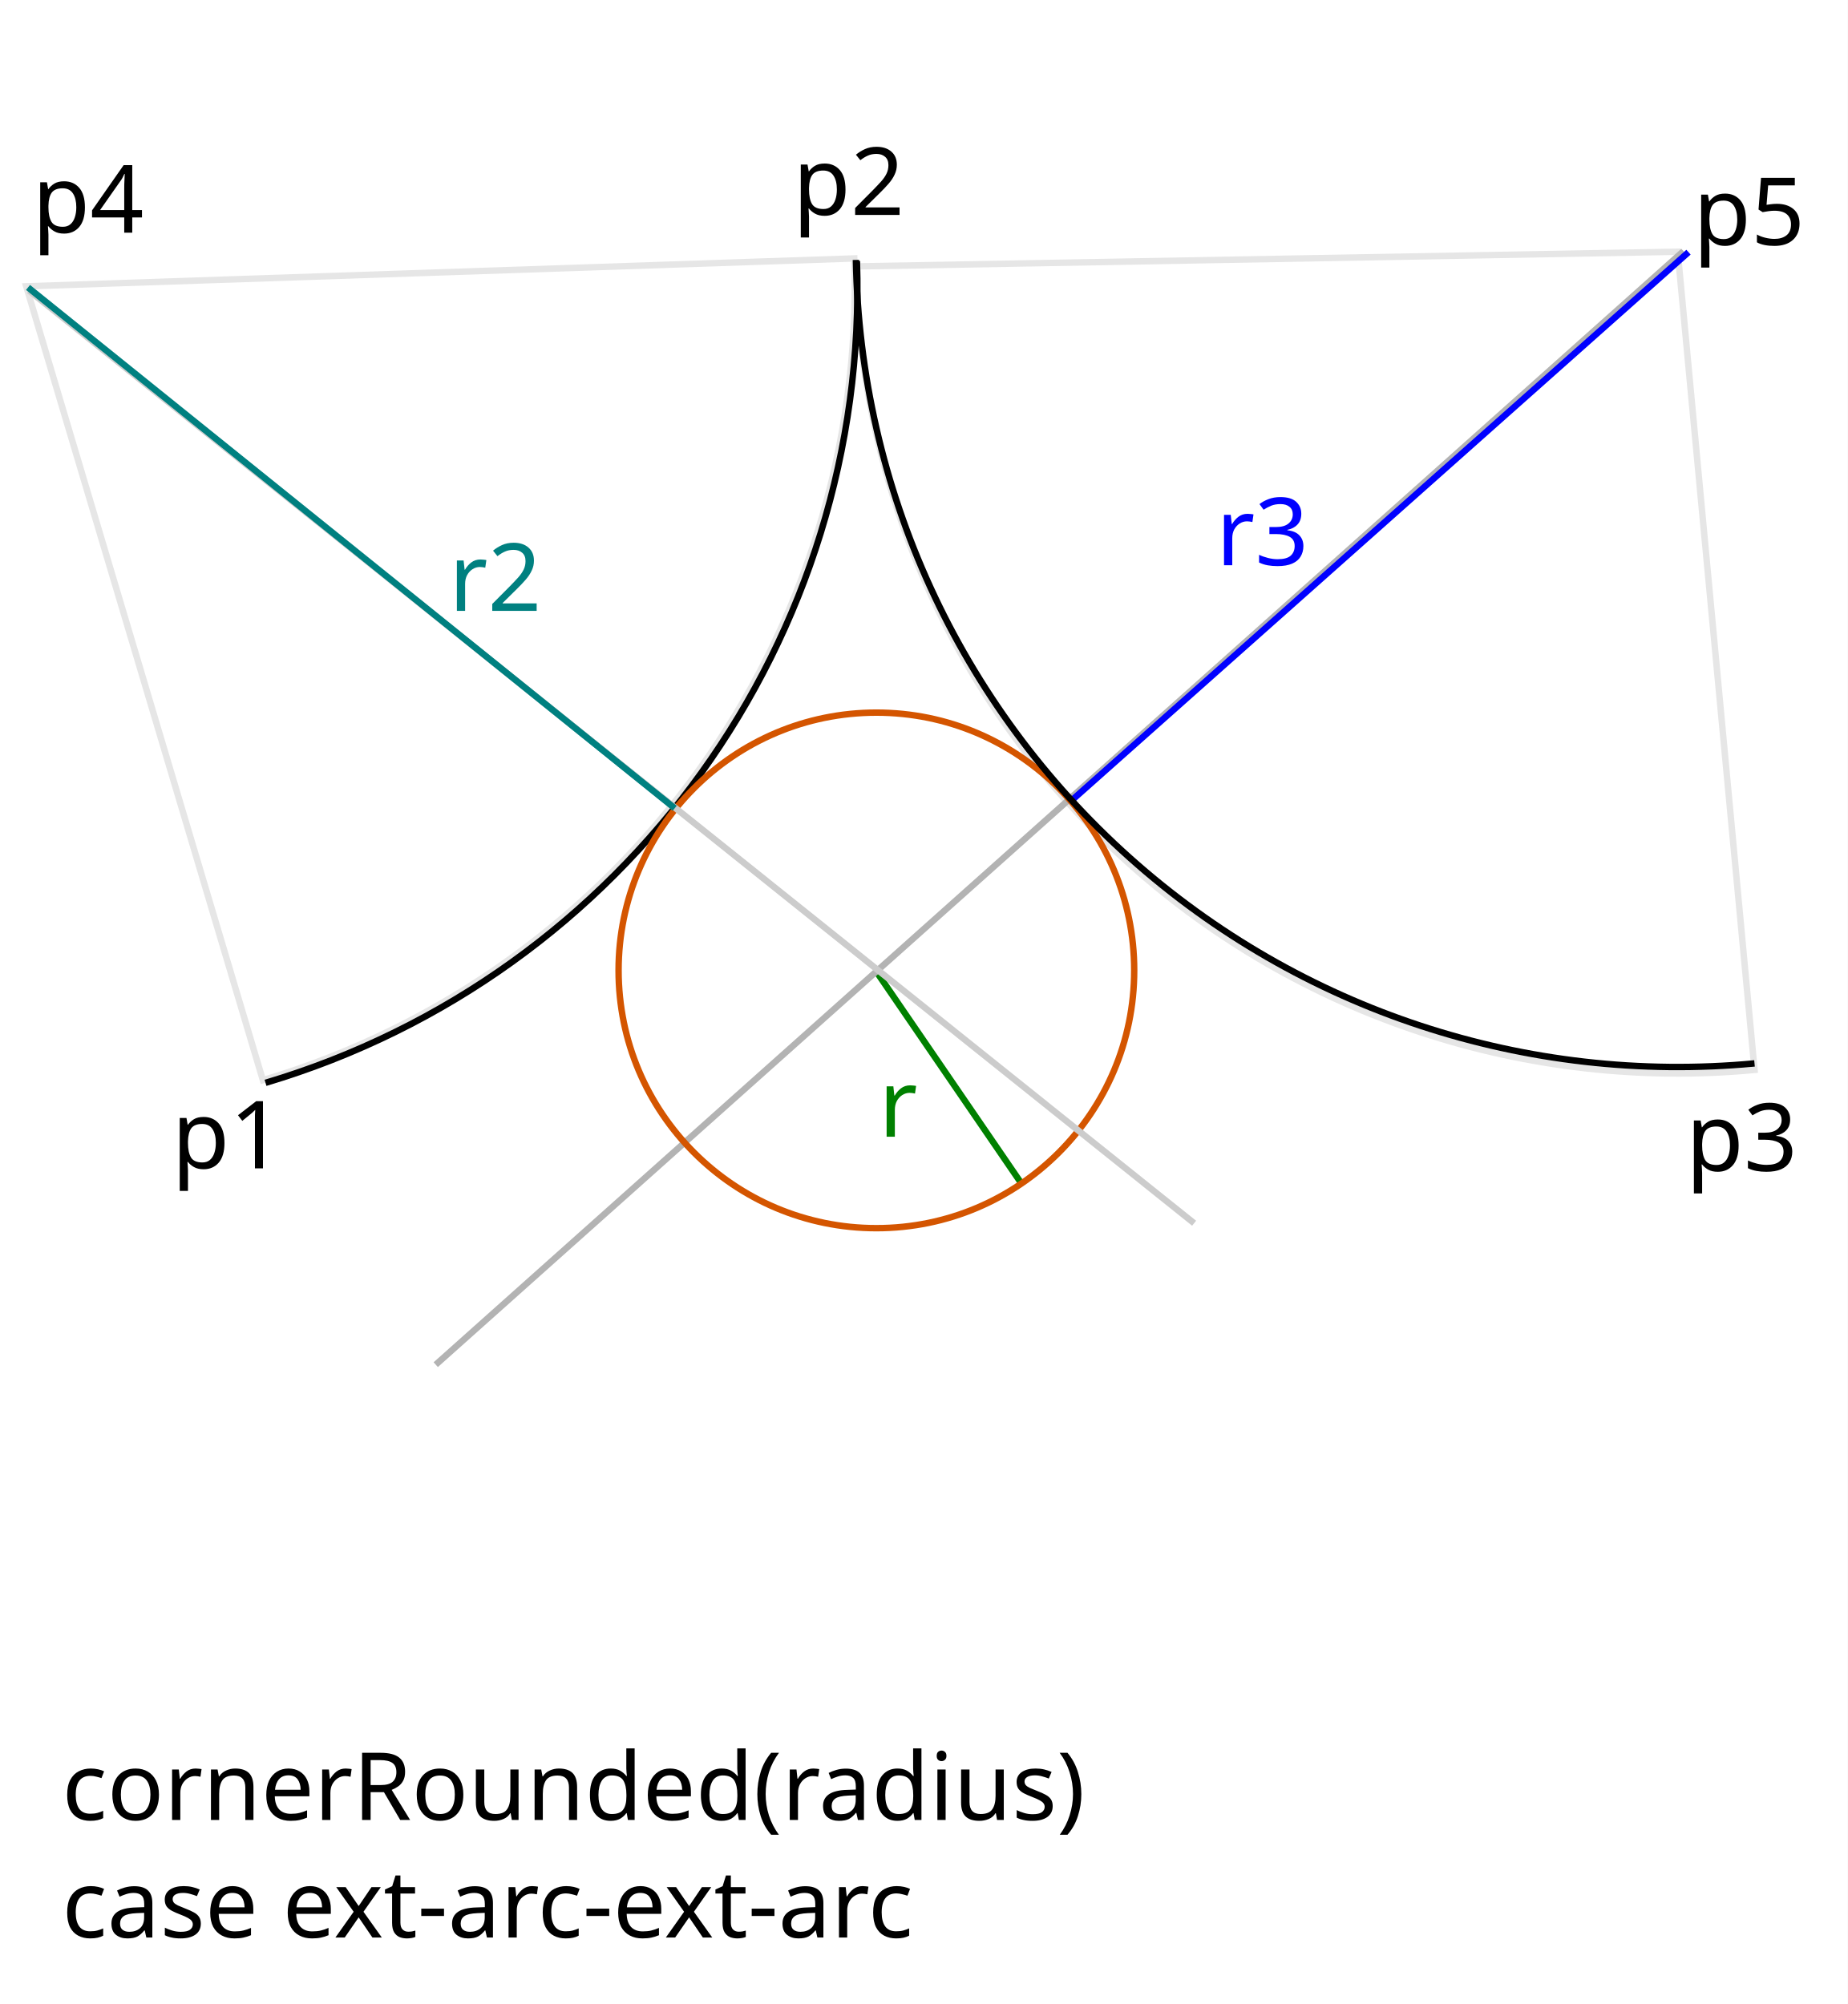
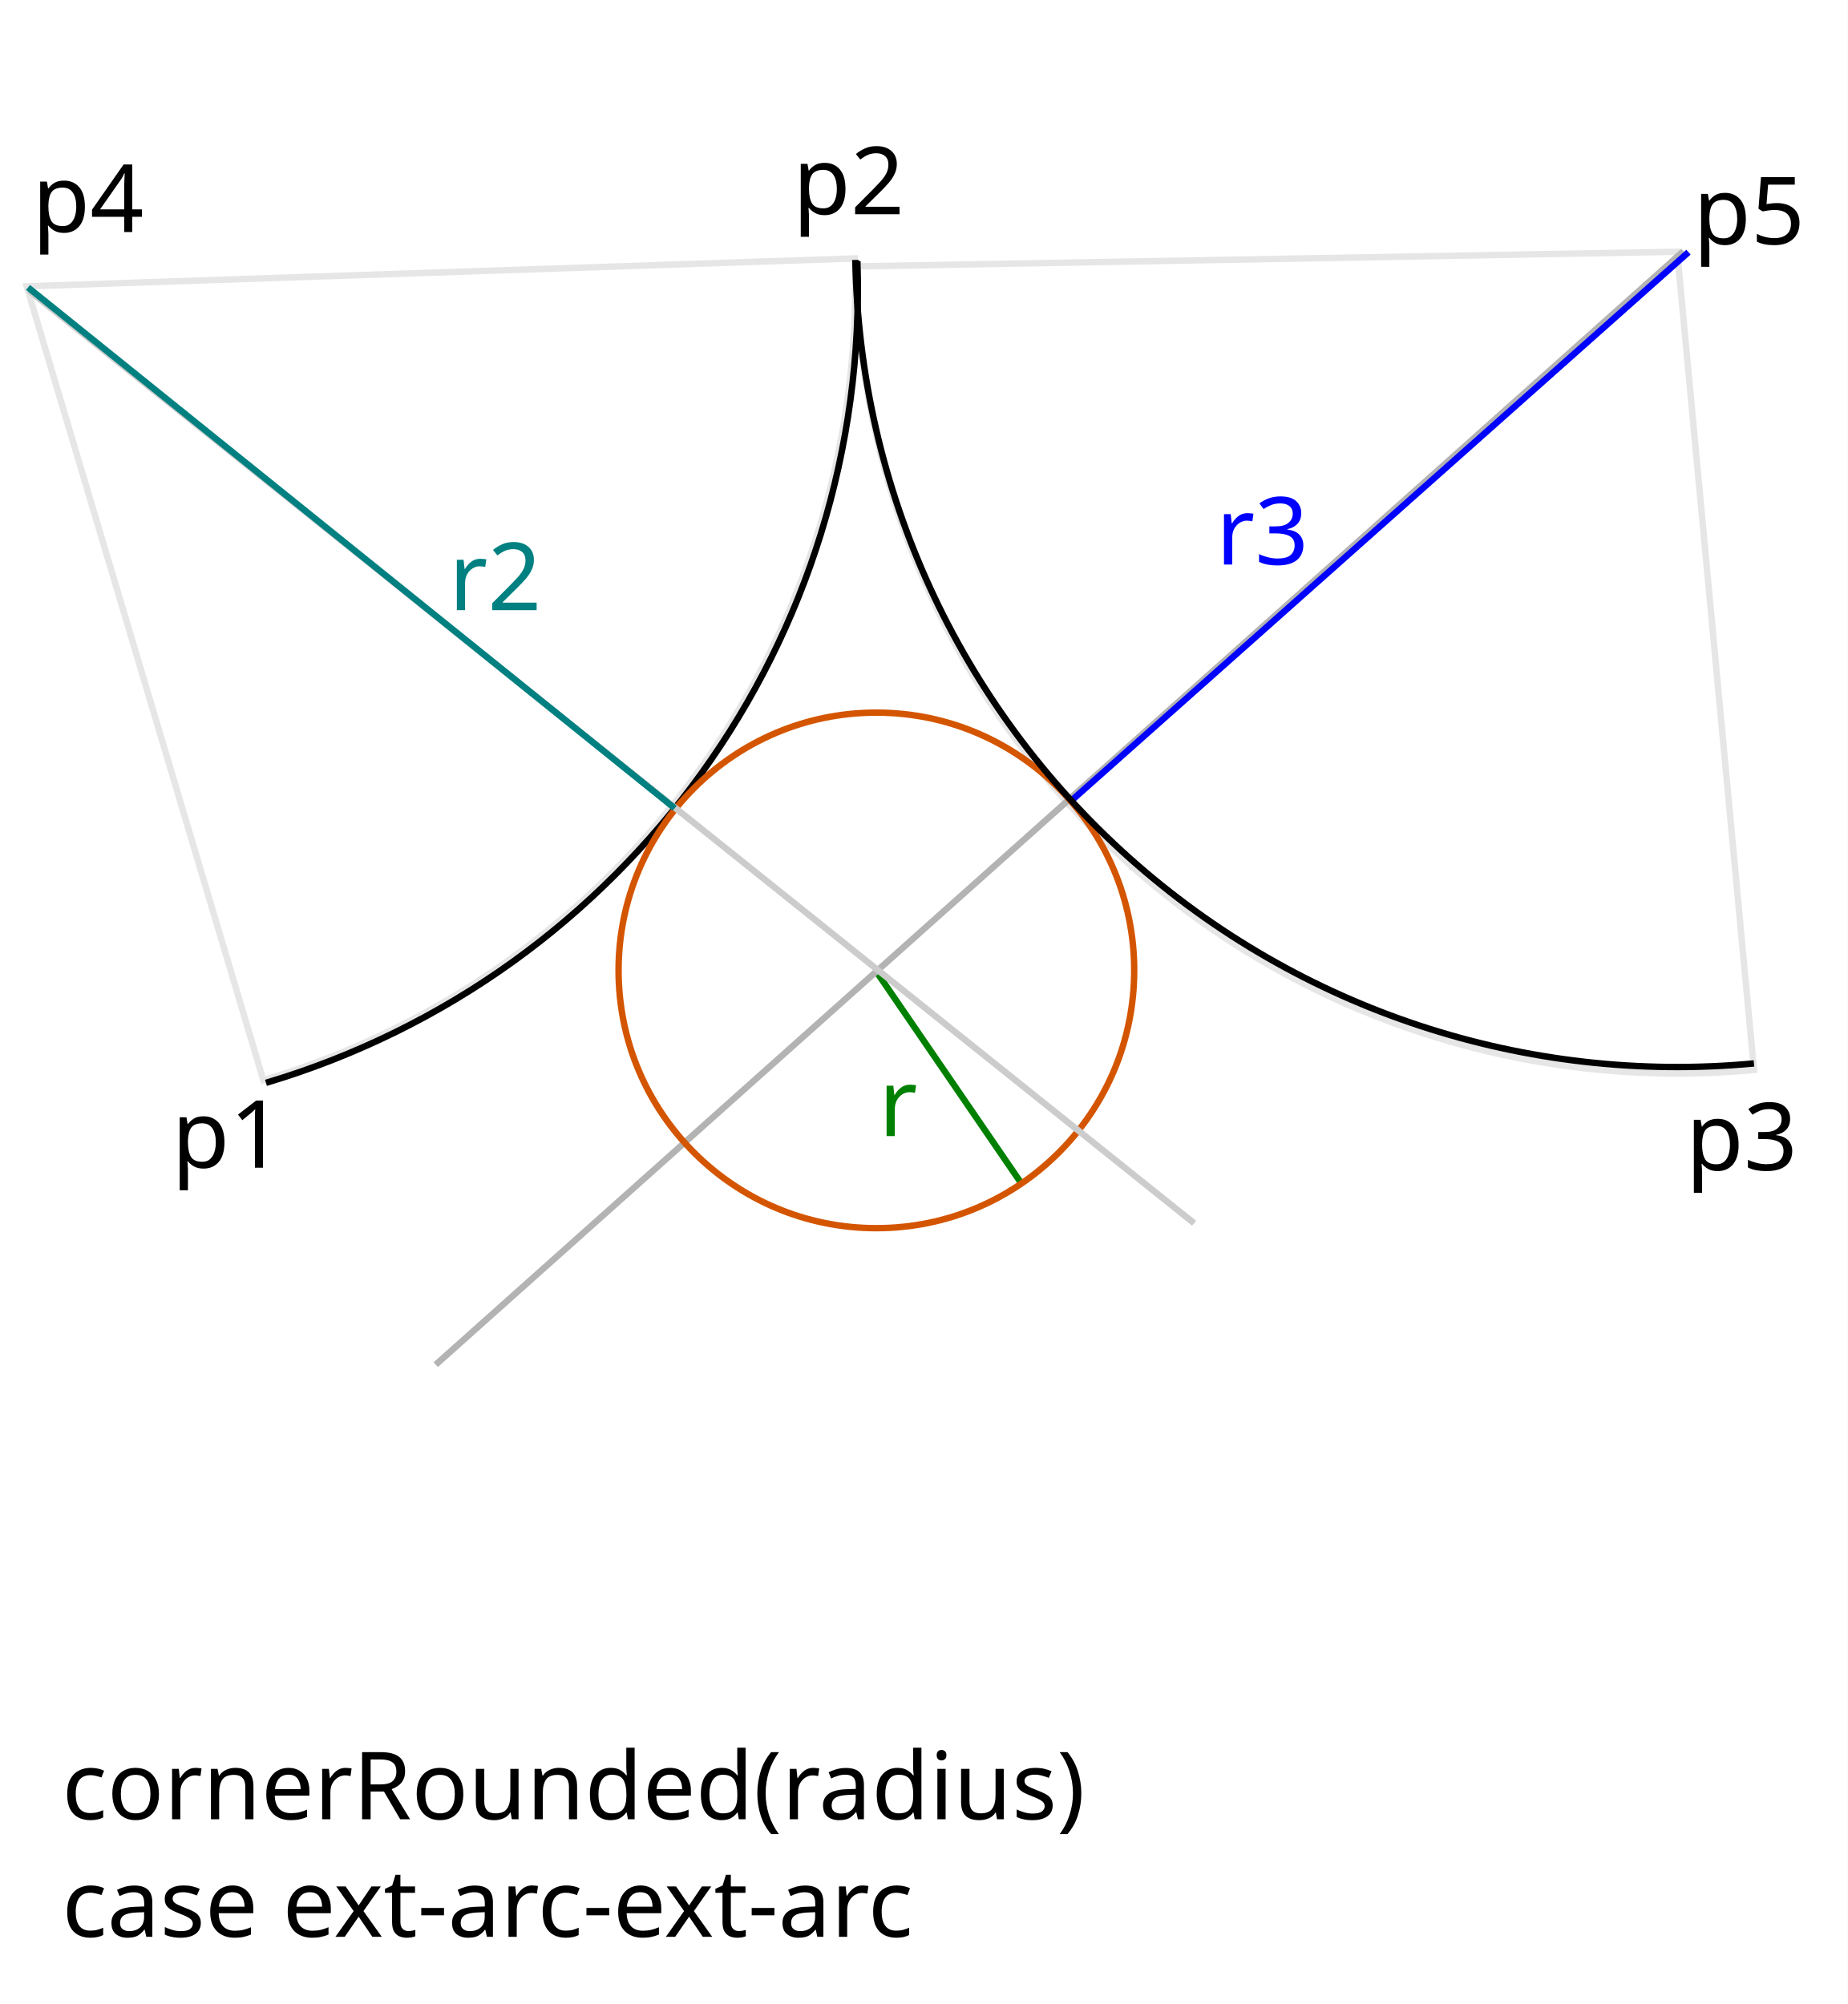
<svg xmlns="http://www.w3.org/2000/svg" width="288.04" height="312.453" viewBox="0 0 76.211 82.67">
  <defs>
    <path id="a" d="M86.405 8251.748h70.081v57.682H86.405z" />
    <path id="b" d="M204.843 8338.396h83.853v42.639h-83.853z" />
    <path id="c" d="M343.183 8353.117h64.675v45.493h-64.675z" />
    <path id="d" d="M307.065 8197.744h48.525v24.999h-48.525z" />
    <path id="e" d="M79.05 8300.684h229.944v49.053H79.05z" />
    <path id="f" d="M251.717 8436.273h62.168v32.45h-62.168z" />
    <path id="g" d="M420.706 8448.941h77.717v48.312h-77.717z" />
    <path id="h" d="M439.933 9157.379h51.896v43.121h-51.896z" />
    <path id="i" d="M310.892 9159.202h33.539v27.888h-33.539z" />
  </defs>
-   <g transform="translate(-22.74762,-2565.459)">
+   <g transform="translate(-22.748 -2565.459)">
    <path d="M22.88 2565.591h75.946v82.406H22.88z" style="fill:#fff;stroke:#fff;stroke-width:.265" />
-     <text xml:space="preserve" style="font-size:14.667px;line-height:1.25;font-family:sans-serif;white-space:pre;shape-inside:url(#a);display:inline" transform="matrix(0.2645833,0,0,0.2645833,6.970161,426.948)">
+     <text xml:space="preserve" style="font-size:14.667px;line-height:1.25;font-family:sans-serif;white-space:pre;shape-inside:url(#a);display:inline" transform="matrix(.26458 0 0 .26458 6.97 426.948)">
      <tspan x="86.404" y="8264.725">p1</tspan>
    </text>
-     <text xml:space="preserve" style="font-size:14.667px;line-height:1.25;font-family:sans-serif;white-space:pre;shape-inside:url(#b);display:inline" transform="matrix(0.2645833,0,0,0.2645833,1.247795,364.6923)">
+     <text xml:space="preserve" style="font-size:14.667px;line-height:1.25;font-family:sans-serif;white-space:pre;shape-inside:url(#b);display:inline" transform="matrix(.26458 0 0 .26458 1.248 364.692)">
      <tspan x="204.844" y="8351.371">p2</tspan>
    </text>
-     <text xml:space="preserve" style="font-size:14.667px;line-height:1.25;font-family:sans-serif;white-space:pre;shape-inside:url(#c);display:inline" transform="matrix(0.2645833,0,0,0.2645833,1.482522,400.2323)">
+     <text xml:space="preserve" style="font-size:14.667px;line-height:1.25;font-family:sans-serif;white-space:pre;shape-inside:url(#c);display:inline" transform="matrix(.26458 0 0 .26458 1.483 400.232)">
      <tspan x="343.182" y="8366.094">p3</tspan>
    </text>
    <path d="m58.921 2605.579 6.006 8.775" style="fill:none;stroke:green;stroke-width:.265px;stroke-linecap:butt;stroke-linejoin:miter;stroke-opacity:1" />
-     <text xml:space="preserve" style="font-size:14.667px;line-height:1.25;font-family:sans-serif;white-space:pre;shape-inside:url(#d);display:inline;fill:green" transform="matrix(0.2645833,0,0,0.2645833,-22.25685,439.9324)">
+     <text xml:space="preserve" style="font-size:14.667px;line-height:1.25;font-family:sans-serif;white-space:pre;shape-inside:url(#d);display:inline;fill:green" transform="matrix(.26458 0 0 .26458 -22.257 439.932)">
      <tspan x="307.064" y="8210.721">r</tspan>
    </text>
-     <text xml:space="preserve" style="font-size:14.667px;line-height:1.25;font-family:sans-serif;white-space:pre;shape-inside:url(#e);display:inline" transform="matrix(0.2645833,0,0,0.2645833,4.388691,440.8804)">
+     <text xml:space="preserve" style="font-size:14.667px;line-height:1.25;font-family:sans-serif;white-space:pre;shape-inside:url(#e);display:inline" transform="matrix(.26458 0 0 .26458 4.389 440.88)">
      <tspan x="79.051" y="8313.66">cornerRounded(radius)
</tspan>
      <tspan x="79.051" y="8331.993">case ext-arc-ext-arc</tspan>
    </text>
-     <path d="M-2350.134 1057.511a33.9 33.9 0 0 1-27.124.43 33.9 33.9 0 0 1-18.755-19.599l31.824-11.68z" style="fill:none;stroke:#e6e6e6;stroke-width:.265" transform="matrix(-0.4307866,-0.9024538,-0.9024538,0.4307866,0,0)" />
+     <path d="M-2350.134 1057.511a33.9 33.9 0 0 1-27.124.43 33.9 33.9 0 0 1-18.755-19.599l31.824-11.68z" style="fill:none;stroke:#e6e6e6;stroke-width:.265" transform="scale(-1 1)rotate(-64.483)" />
    <path d="m92.183 2575.82-51.463 45.935" style="fill:none;stroke:#b3b3b3;stroke-width:.265px;stroke-linecap:butt;stroke-linejoin:miter;stroke-opacity:1" />
    <path d="m92.391 2575.862-25.499 22.667" style="fill:none;stroke:#00f;stroke-width:.265px;stroke-linecap:butt;stroke-linejoin:miter;stroke-opacity:1" />
-     <text xml:space="preserve" style="font-size:14.667px;line-height:1.25;font-family:sans-serif;white-space:pre;shape-inside:url(#f);display:inline;fill:#00f" transform="matrix(0.2645833,0,0,0.2645833,6.302212,353.2454)">
+     <text xml:space="preserve" style="font-size:14.667px;line-height:1.25;font-family:sans-serif;white-space:pre;shape-inside:url(#f);display:inline;fill:#00f" transform="matrix(.26458 0 0 .26458 6.302 353.245)">
      <tspan x="251.717" y="8449.25">r3</tspan>
    </text>
-     <text xml:space="preserve" style="font-size:14.667px;line-height:1.25;font-family:sans-serif;white-space:pre;shape-inside:url(#g);display:inline" transform="matrix(0.2645833,0,0,0.2645833,-87.23539,336.1762)">
+     <text xml:space="preserve" style="font-size:14.667px;line-height:1.25;font-family:sans-serif;white-space:pre;shape-inside:url(#g);display:inline" transform="matrix(.26458 0 0 .26458 -87.235 336.176)">
      <tspan x="420.705" y="8461.918">p4</tspan>
    </text>
-     <path d="M-2323.535 1189.332a34.173 34.173 0 0 1 18.581-37.402l14.935 30.737z" style="fill:none;stroke:#e6e6e6;stroke-width:.265" transform="matrix(-0.4670592,-0.884226,-0.884226,0.4670592,0,0)" />
-     <path d="M-2323.683 1189.287a34.173 34.173 0 0 1 18.582-37.402" style="fill:none;stroke:#000;stroke-width:.265" transform="matrix(-0.4670592,-0.884226,-0.884226,0.4670592,0,0)" />
+     <path d="M-2323.535 1189.332a34.173 34.173 0 0 1 18.581-37.402l14.935 30.737z" style="fill:none;stroke:#e6e6e6;stroke-width:.265" transform="scale(-1 1)rotate(-62.156)" />
+     <path d="M-2323.683 1189.287a34.173 34.173 0 0 1 18.582-37.402" style="fill:none;stroke:#000;stroke-width:.265" transform="scale(-1 1)rotate(-62.156)" />
    <circle cx="58.895" cy="2605.49" r="10.634" style="fill:none;stroke:#d45500;stroke-width:.265" />
    <path d="m72 2615.92-48.058-38.474" style="fill:none;stroke:#ccc;stroke-width:.265px;stroke-linecap:butt;stroke-linejoin:miter;stroke-opacity:1" />
    <path d="m50.576 2598.801-26.673-21.484" style="fill:none;stroke:teal;stroke-width:.265px;stroke-linecap:butt;stroke-linejoin:miter;stroke-opacity:1" />
-     <text xml:space="preserve" style="font-size:14.667px;line-height:1.25;font-family:sans-serif;white-space:pre;shape-inside:url(#h);display:inline;fill:teal" transform="matrix(0.2645833,0,0,0.2645833,-75.13732,164.3368)">
+     <text xml:space="preserve" style="font-size:14.667px;line-height:1.25;font-family:sans-serif;white-space:pre;shape-inside:url(#h);display:inline;fill:teal" transform="matrix(.26458 0 0 .26458 -75.137 164.337)">
      <tspan x="439.934" y="9170.355">r2</tspan>
    </text>
-     <text xml:space="preserve" style="font-size:14.667px;line-height:1.25;font-family:sans-serif;white-space:pre;shape-inside:url(#i);display:inline" transform="matrix(0.2645833,0,0,0.2645833,10.32527,148.7607)">
+     <text xml:space="preserve" style="font-size:14.667px;line-height:1.25;font-family:sans-serif;white-space:pre;shape-inside:url(#i);display:inline" transform="matrix(.26458 0 0 .26458 10.325 148.76)">
      <tspan x="310.893" y="9172.18">p5</tspan>
    </text>
-     <path d="M-2349.892 1057.397a33.9 33.9 0 0 1-27.124.43 33.9 33.9 0 0 1-18.755-19.599" style="fill:none;stroke:#000;stroke-width:.265" transform="matrix(-0.4307866,-0.9024538,-0.9024538,0.4307866,0,0)" />
+     <path d="M-2349.892 1057.397a33.9 33.9 0 0 1-27.124.43 33.9 33.9 0 0 1-18.755-19.599" style="fill:none;stroke:#000;stroke-width:.265" transform="scale(-1 1)rotate(-64.483)" />
  </g>
</svg>
